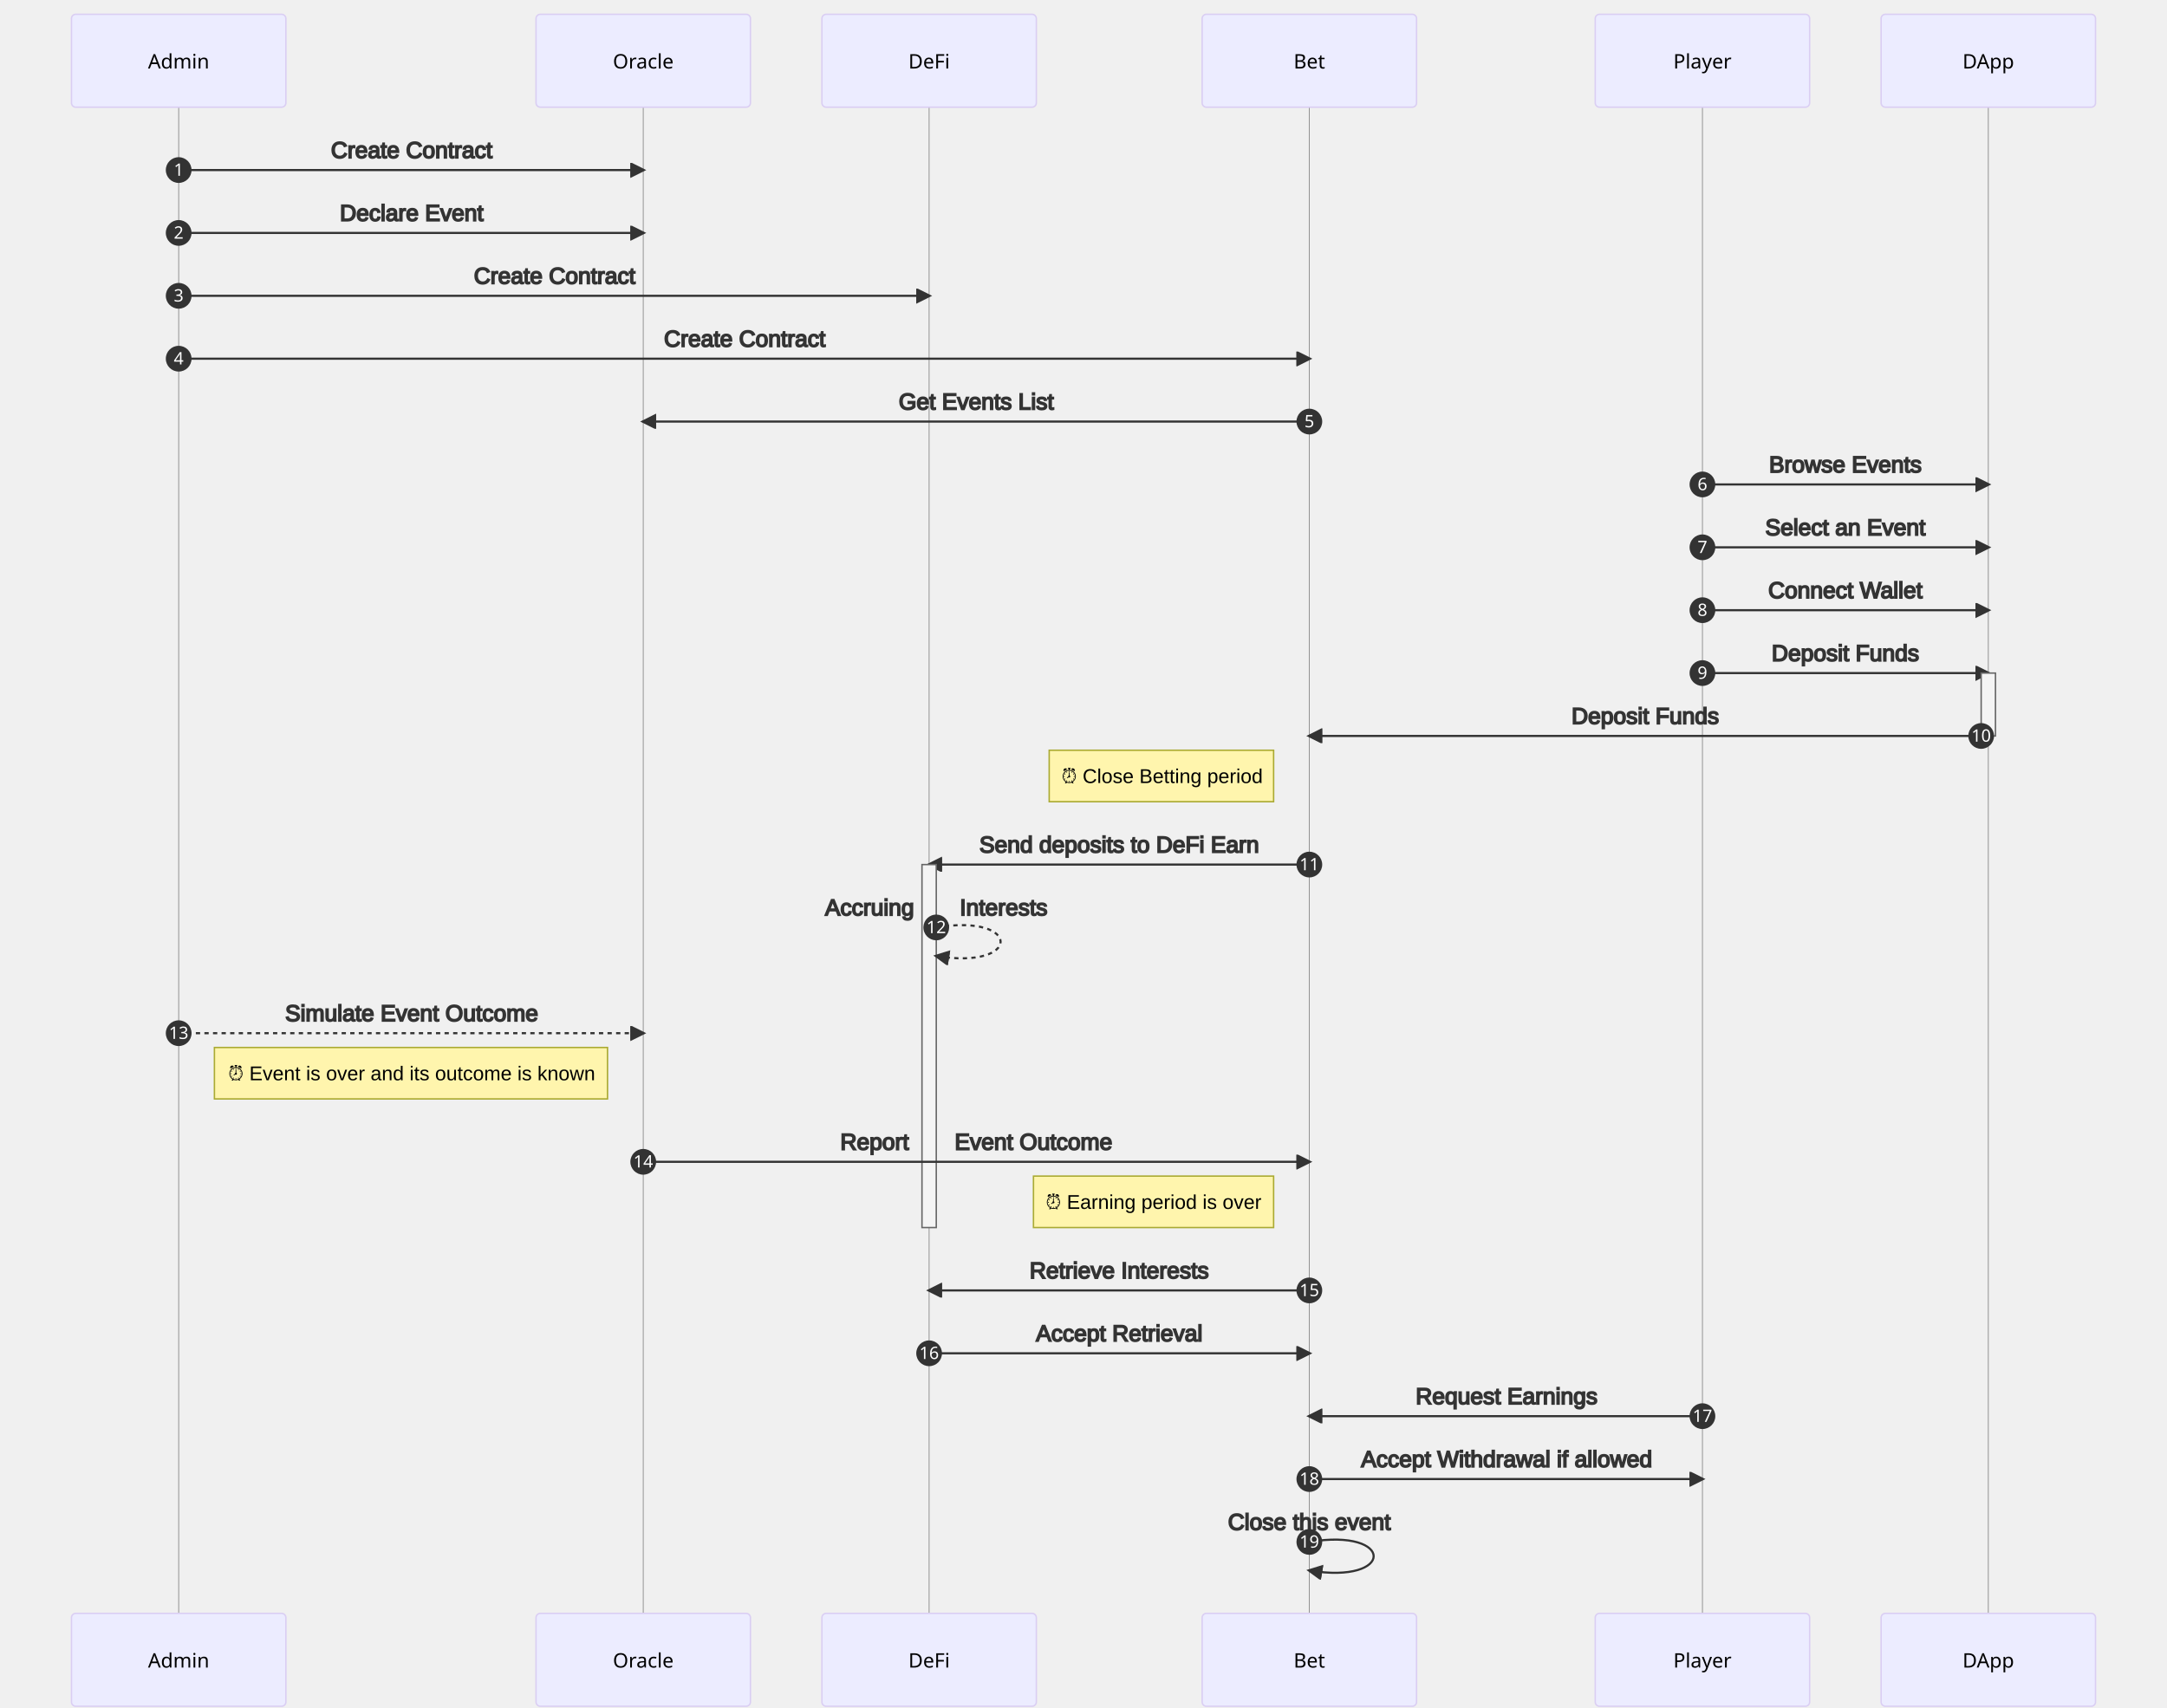
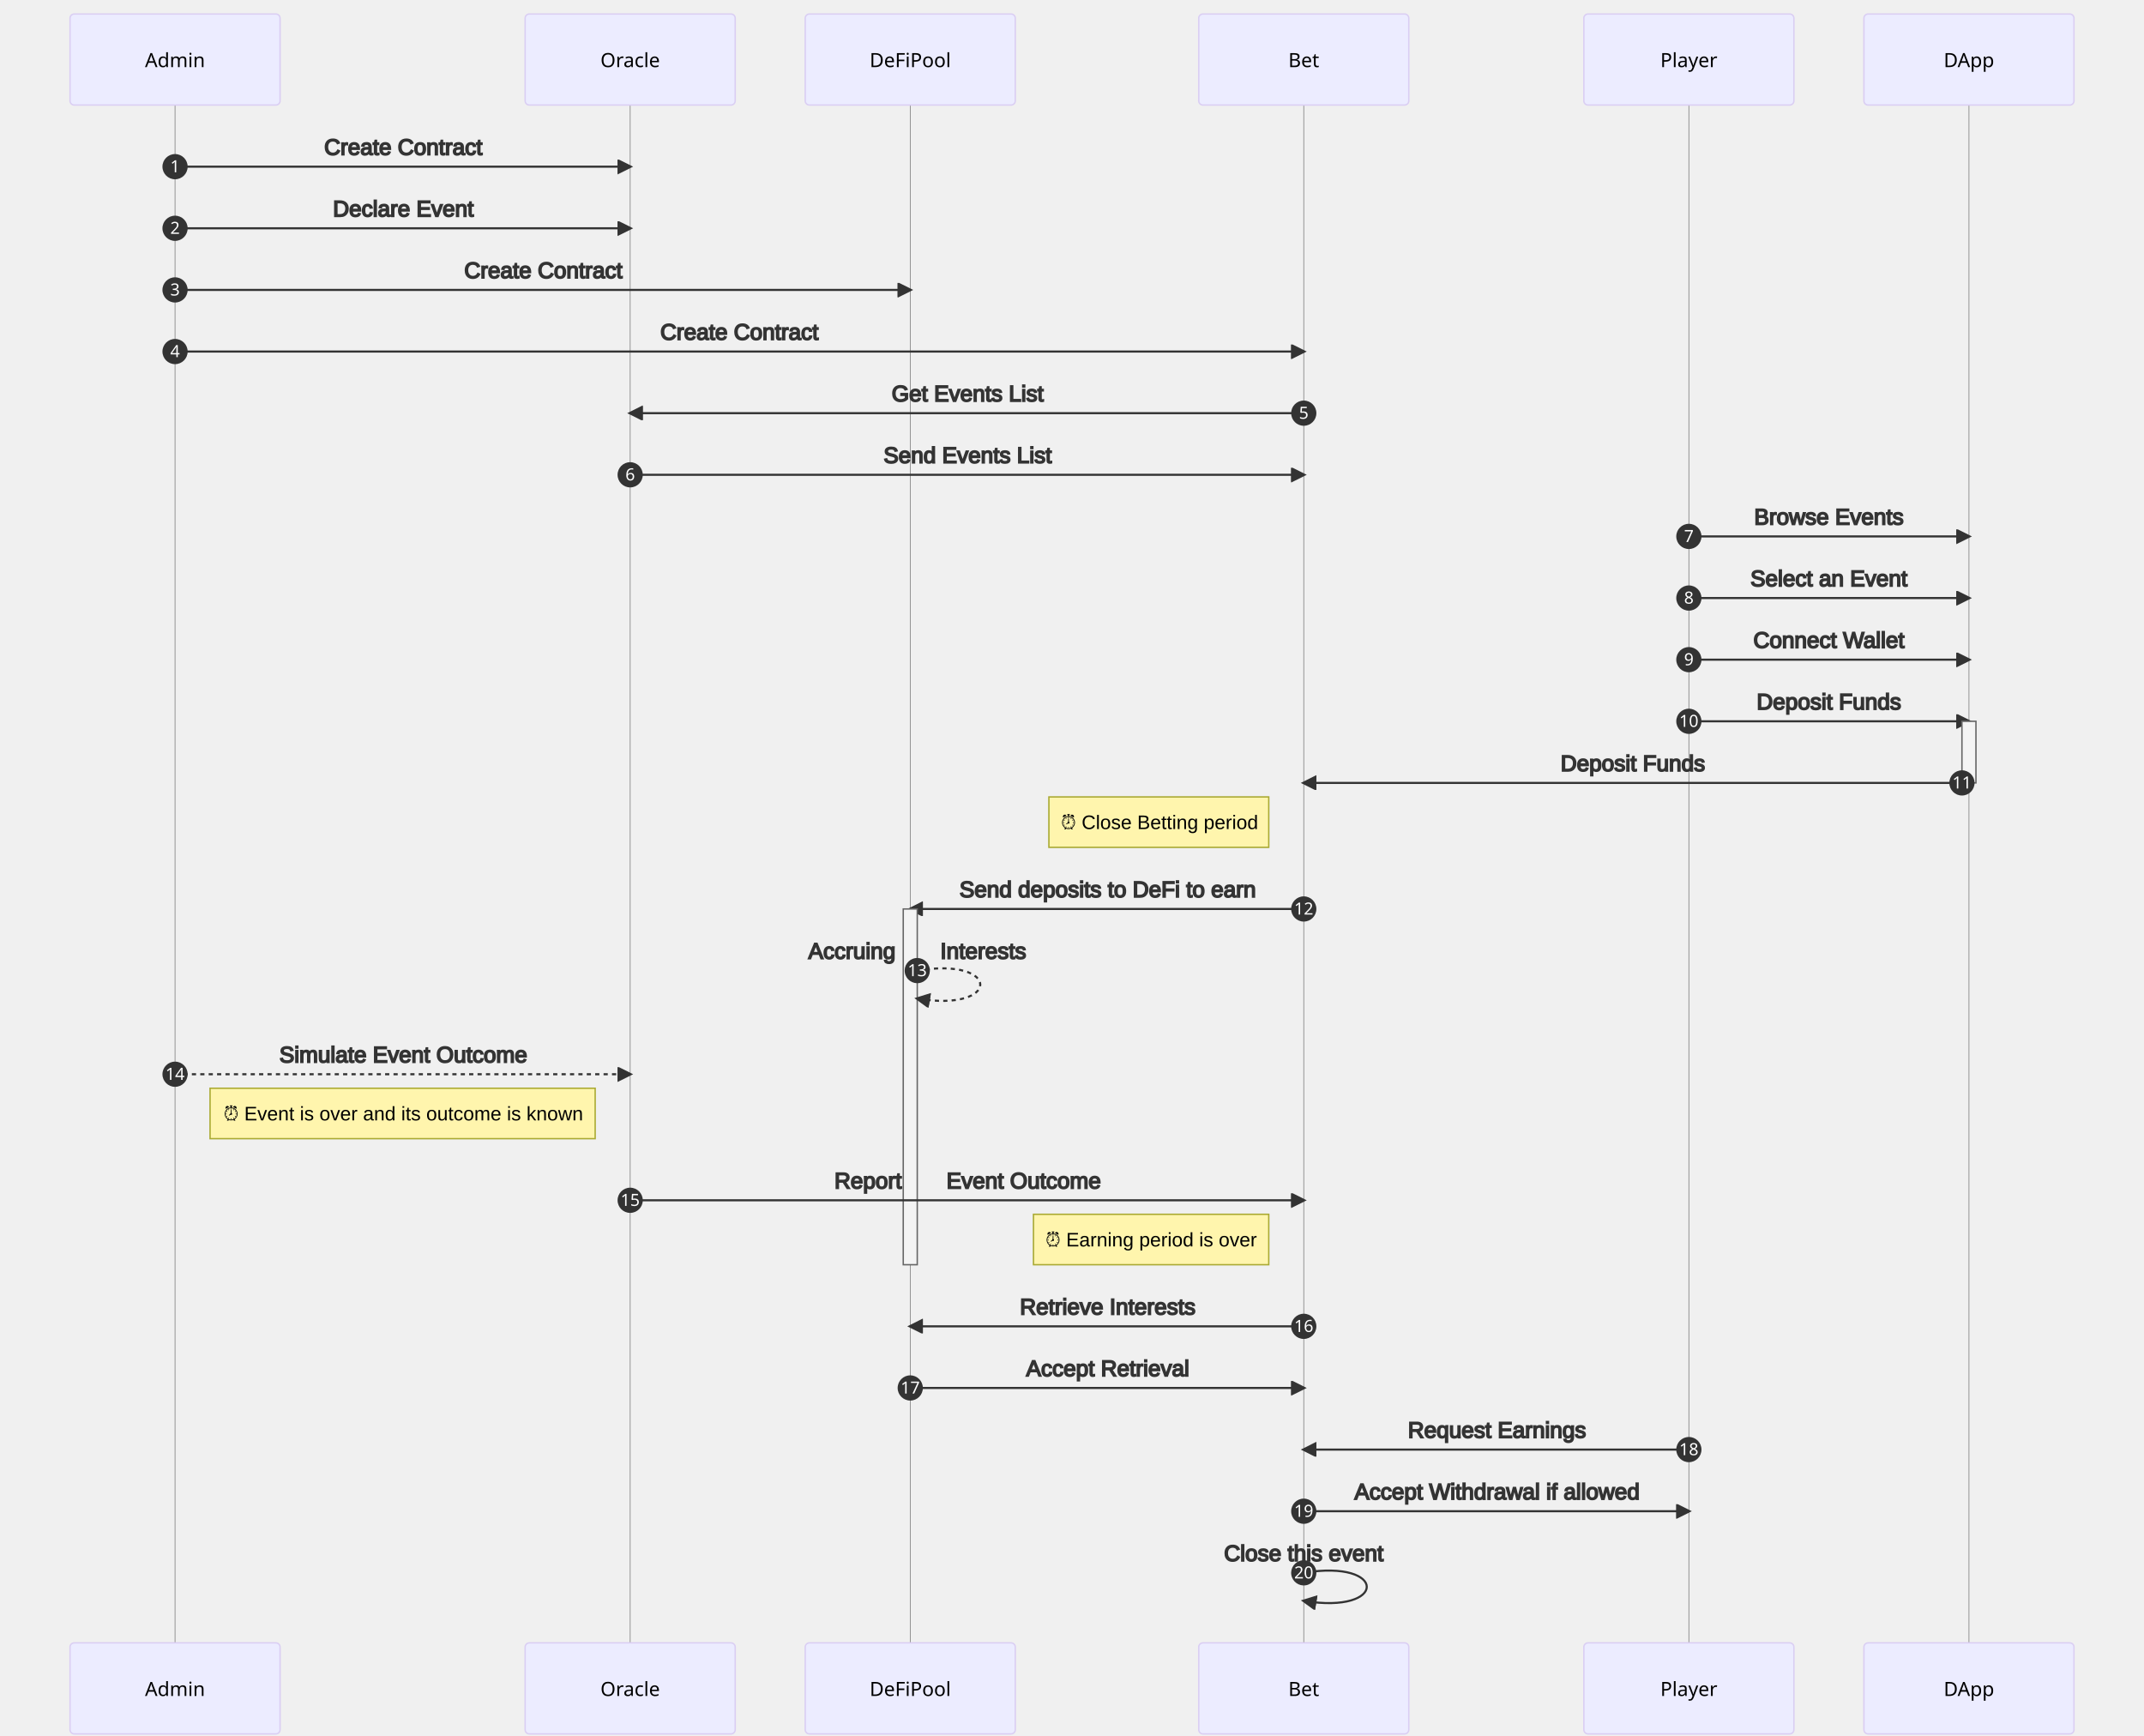
- <svg xmlns="http://www.w3.org/2000/svg" id="mermaid-1618345392671" width="100%" height="1195" style="max-width: 1516px;" viewBox="-50 -10 1516 1195">
-   <style>#mermaid-1618345392671{font-family:"trebuchet ms",verdana,arial,sans-serif;font-size:16px;fill:#333;}#mermaid-1618345392671 .error-icon{fill:#552222;}#mermaid-1618345392671 .error-text{fill:#552222;stroke:#552222;}#mermaid-1618345392671 .edge-thickness-normal{stroke-width:2px;}#mermaid-1618345392671 .edge-thickness-thick{stroke-width:3.5px;}#mermaid-1618345392671 .edge-pattern-solid{stroke-dasharray:0;}#mermaid-1618345392671 .edge-pattern-dashed{stroke-dasharray:3;}#mermaid-1618345392671 .edge-pattern-dotted{stroke-dasharray:2;}#mermaid-1618345392671 .marker{fill:#333333;stroke:#333333;}#mermaid-1618345392671 .marker.cross{stroke:#333333;}#mermaid-1618345392671 svg{font-family:"trebuchet ms",verdana,arial,sans-serif;font-size:16px;}#mermaid-1618345392671 .actor{stroke:hsl(259.626,59.777%,87.902%);fill:#ECECFF;}#mermaid-1618345392671 text.actor &gt; tspan{fill:black;stroke:none;}#mermaid-1618345392671 .actor-line{stroke:grey;}#mermaid-1618345392671 .messageLine0{stroke-width:1.5;stroke-dasharray:none;stroke:#333;}#mermaid-1618345392671 .messageLine1{stroke-width:1.5;stroke-dasharray:2,2;stroke:#333;}#mermaid-1618345392671 #arrowhead path{fill:#333;stroke:#333;}#mermaid-1618345392671 .sequenceNumber{fill:white;}#mermaid-1618345392671 #sequencenumber{fill:#333;}#mermaid-1618345392671 #crosshead path{fill:#333;stroke:#333;}#mermaid-1618345392671 .messageText{fill:#333;stroke:#333;}#mermaid-1618345392671 .labelBox{stroke:hsl(259.626,59.777%,87.902%);fill:#ECECFF;}#mermaid-1618345392671 .labelText,#mermaid-1618345392671 .labelText &gt; tspan{fill:black;stroke:none;}#mermaid-1618345392671 .loopText,#mermaid-1618345392671 .loopText &gt; tspan{fill:black;stroke:none;}#mermaid-1618345392671 .loopLine{stroke-width:2px;stroke-dasharray:2,2;stroke:hsl(259.626,59.777%,87.902%);fill:hsl(259.626,59.777%,87.902%);}#mermaid-1618345392671 .note{stroke:#aaaa33;fill:#fff5ad;}#mermaid-1618345392671 .noteText,#mermaid-1618345392671 .noteText &gt; tspan{fill:black;stroke:none;}#mermaid-1618345392671 .activation0{fill:#f4f4f4;stroke:#666;}#mermaid-1618345392671 .activation1{fill:#f4f4f4;stroke:#666;}#mermaid-1618345392671 .activation2{fill:#f4f4f4;stroke:#666;}#mermaid-1618345392671:root{--mermaid-font-family:"trebuchet ms",verdana,arial,sans-serif;}#mermaid-1618345392671 sequence{fill:apa;}</style>
+ <svg xmlns="http://www.w3.org/2000/svg" id="mermaid-1618497133343" width="100%" height="1239" style="max-width: 1531px;" viewBox="-50 -10 1531 1239">
+   <style>#mermaid-1618497133343{font-family:"trebuchet ms",verdana,arial,sans-serif;font-size:16px;fill:#333;}#mermaid-1618497133343 .error-icon{fill:#552222;}#mermaid-1618497133343 .error-text{fill:#552222;stroke:#552222;}#mermaid-1618497133343 .edge-thickness-normal{stroke-width:2px;}#mermaid-1618497133343 .edge-thickness-thick{stroke-width:3.5px;}#mermaid-1618497133343 .edge-pattern-solid{stroke-dasharray:0;}#mermaid-1618497133343 .edge-pattern-dashed{stroke-dasharray:3;}#mermaid-1618497133343 .edge-pattern-dotted{stroke-dasharray:2;}#mermaid-1618497133343 .marker{fill:#333333;stroke:#333333;}#mermaid-1618497133343 .marker.cross{stroke:#333333;}#mermaid-1618497133343 svg{font-family:"trebuchet ms",verdana,arial,sans-serif;font-size:16px;}#mermaid-1618497133343 .actor{stroke:hsl(259.626,59.777%,87.902%);fill:#ECECFF;}#mermaid-1618497133343 text.actor &gt; tspan{fill:black;stroke:none;}#mermaid-1618497133343 .actor-line{stroke:grey;}#mermaid-1618497133343 .messageLine0{stroke-width:1.5;stroke-dasharray:none;stroke:#333;}#mermaid-1618497133343 .messageLine1{stroke-width:1.5;stroke-dasharray:2,2;stroke:#333;}#mermaid-1618497133343 #arrowhead path{fill:#333;stroke:#333;}#mermaid-1618497133343 .sequenceNumber{fill:white;}#mermaid-1618497133343 #sequencenumber{fill:#333;}#mermaid-1618497133343 #crosshead path{fill:#333;stroke:#333;}#mermaid-1618497133343 .messageText{fill:#333;stroke:#333;}#mermaid-1618497133343 .labelBox{stroke:hsl(259.626,59.777%,87.902%);fill:#ECECFF;}#mermaid-1618497133343 .labelText,#mermaid-1618497133343 .labelText &gt; tspan{fill:black;stroke:none;}#mermaid-1618497133343 .loopText,#mermaid-1618497133343 .loopText &gt; tspan{fill:black;stroke:none;}#mermaid-1618497133343 .loopLine{stroke-width:2px;stroke-dasharray:2,2;stroke:hsl(259.626,59.777%,87.902%);fill:hsl(259.626,59.777%,87.902%);}#mermaid-1618497133343 .note{stroke:#aaaa33;fill:#fff5ad;}#mermaid-1618497133343 .noteText,#mermaid-1618497133343 .noteText &gt; tspan{fill:black;stroke:none;}#mermaid-1618497133343 .activation0{fill:#f4f4f4;stroke:#666;}#mermaid-1618497133343 .activation1{fill:#f4f4f4;stroke:#666;}#mermaid-1618497133343 .activation2{fill:#f4f4f4;stroke:#666;}#mermaid-1618497133343:root{--mermaid-font-family:"trebuchet ms",verdana,arial,sans-serif;}#mermaid-1618497133343 sequence{fill:apa;}</style>
  <g />
  <g>
-     <line id="actor0" x1="75" y1="5" x2="75" y2="1184" class="actor-line" stroke-width="0.5px" stroke="#999" />
+     <line id="actor0" x1="75" y1="5" x2="75" y2="1228" class="actor-line" stroke-width="0.5px" stroke="#999" />
    <rect x="0" y="0" fill="#eaeaea" stroke="#666" width="150" height="65" rx="3" ry="3" class="actor" />
    <text x="75" y="32.5" dominant-baseline="central" alignment-baseline="central" class="actor" style="text-anchor: middle; font-size: 14px; font-weight: 400; font-family: Open-Sans, sans-serif;">
      <tspan x="75" dy="0">Admin</tspan>
    </text>
  </g>
  <g>
-     <line id="actor1" x1="400" y1="5" x2="400" y2="1184" class="actor-line" stroke-width="0.5px" stroke="#999" />
+     <line id="actor1" x1="400" y1="5" x2="400" y2="1228" class="actor-line" stroke-width="0.5px" stroke="#999" />
    <rect x="325" y="0" fill="#eaeaea" stroke="#666" width="150" height="65" rx="3" ry="3" class="actor" />
    <text x="400" y="32.5" dominant-baseline="central" alignment-baseline="central" class="actor" style="text-anchor: middle; font-size: 14px; font-weight: 400; font-family: Open-Sans, sans-serif;">
      <tspan x="400" dy="0">Oracle</tspan>
    </text>
  </g>
  <g>
-     <line id="actor2" x1="600" y1="5" x2="600" y2="1184" class="actor-line" stroke-width="0.5px" stroke="#999" />
+     <line id="actor2" x1="600" y1="5" x2="600" y2="1228" class="actor-line" stroke-width="0.5px" stroke="#999" />
    <rect x="525" y="0" fill="#eaeaea" stroke="#666" width="150" height="65" rx="3" ry="3" class="actor" />
    <text x="600" y="32.5" dominant-baseline="central" alignment-baseline="central" class="actor" style="text-anchor: middle; font-size: 14px; font-weight: 400; font-family: Open-Sans, sans-serif;">
-       <tspan x="600" dy="0">DeFi</tspan>
+       <tspan x="600" dy="0">DeFiPool</tspan>
    </text>
  </g>
  <g>
-     <line id="actor3" x1="866" y1="5" x2="866" y2="1184" class="actor-line" stroke-width="0.5px" stroke="#999" />
-     <rect x="791" y="0" fill="#eaeaea" stroke="#666" width="150" height="65" rx="3" ry="3" class="actor" />
-     <text x="866" y="32.5" dominant-baseline="central" alignment-baseline="central" class="actor" style="text-anchor: middle; font-size: 14px; font-weight: 400; font-family: Open-Sans, sans-serif;">
-       <tspan x="866" dy="0">Bet</tspan>
+     <line id="actor3" x1="881" y1="5" x2="881" y2="1228" class="actor-line" stroke-width="0.5px" stroke="#999" />
+     <rect x="806" y="0" fill="#eaeaea" stroke="#666" width="150" height="65" rx="3" ry="3" class="actor" />
+     <text x="881" y="32.5" dominant-baseline="central" alignment-baseline="central" class="actor" style="text-anchor: middle; font-size: 14px; font-weight: 400; font-family: Open-Sans, sans-serif;">
+       <tspan x="881" dy="0">Bet</tspan>
    </text>
  </g>
  <g>
-     <line id="actor4" x1="1141" y1="5" x2="1141" y2="1184" class="actor-line" stroke-width="0.5px" stroke="#999" />
-     <rect x="1066" y="0" fill="#eaeaea" stroke="#666" width="150" height="65" rx="3" ry="3" class="actor" />
-     <text x="1141" y="32.5" dominant-baseline="central" alignment-baseline="central" class="actor" style="text-anchor: middle; font-size: 14px; font-weight: 400; font-family: Open-Sans, sans-serif;">
-       <tspan x="1141" dy="0">Player</tspan>
+     <line id="actor4" x1="1156" y1="5" x2="1156" y2="1228" class="actor-line" stroke-width="0.5px" stroke="#999" />
+     <rect x="1081" y="0" fill="#eaeaea" stroke="#666" width="150" height="65" rx="3" ry="3" class="actor" />
+     <text x="1156" y="32.5" dominant-baseline="central" alignment-baseline="central" class="actor" style="text-anchor: middle; font-size: 14px; font-weight: 400; font-family: Open-Sans, sans-serif;">
+       <tspan x="1156" dy="0">Player</tspan>
    </text>
  </g>
  <g>
-     <line id="actor5" x1="1341" y1="5" x2="1341" y2="1184" class="actor-line" stroke-width="0.5px" stroke="#999" />
-     <rect x="1266" y="0" fill="#eaeaea" stroke="#666" width="150" height="65" rx="3" ry="3" class="actor" />
-     <text x="1341" y="32.5" dominant-baseline="central" alignment-baseline="central" class="actor" style="text-anchor: middle; font-size: 14px; font-weight: 400; font-family: Open-Sans, sans-serif;">
-       <tspan x="1341" dy="0">DApp</tspan>
+     <line id="actor5" x1="1356" y1="5" x2="1356" y2="1228" class="actor-line" stroke-width="0.5px" stroke="#999" />
+     <rect x="1281" y="0" fill="#eaeaea" stroke="#666" width="150" height="65" rx="3" ry="3" class="actor" />
+     <text x="1356" y="32.5" dominant-baseline="central" alignment-baseline="central" class="actor" style="text-anchor: middle; font-size: 14px; font-weight: 400; font-family: Open-Sans, sans-serif;">
+       <tspan x="1356" dy="0">DApp</tspan>
    </text>
  </g>
  <defs>
    <marker id="arrowhead" refX="9" refY="5" markerUnits="userSpaceOnUse" markerWidth="12" markerHeight="12" orient="auto">
      <path d="M 0 0 L 10 5 L 0 10 z" />
    </marker>
  </defs>
  <defs>
    <marker id="crosshead" markerWidth="15" markerHeight="8" orient="auto" refX="16" refY="4">
      <path fill="black" stroke="#000000" stroke-width="1px" d="M 9,2 V 6 L16,4 Z" style="stroke-dasharray: 0, 0;" />
      <path fill="none" stroke="#000000" stroke-width="1px" d="M 0,1 L 6,7 M 6,1 L 0,7" style="stroke-dasharray: 0, 0;" />
    </marker>
  </defs>
  <defs>
    <marker id="filled-head" refX="18" refY="7" markerWidth="20" markerHeight="28" orient="auto">
      <path d="M 18,7 L9,13 L14,7 L9,1 Z" />
    </marker>
  </defs>
  <defs>
    <marker id="sequencenumber" refX="15" refY="15" markerWidth="60" markerHeight="40" orient="auto">
      <circle cx="15" cy="15" r="6" />
    </marker>
  </defs>
  <text x="238" y="80" text-anchor="middle" dominant-baseline="middle" alignment-baseline="middle" class="messageText" dy="1em" style="font-family: &quot;trebuchet ms&quot;, verdana, arial, sans-serif; font-size: 16px; font-weight: 400;">Create Contract</text>
  <line x1="75" y1="109" x2="400" y2="109" class="messageLine0" stroke-width="2" stroke="none" marker-end="url(#arrowhead)" marker-start="url(#sequencenumber)" style="fill: none;" />
  <text x="75" y="113" font-family="sans-serif" font-size="12px" text-anchor="middle" textLength="16px" class="sequenceNumber">1</text>
  <text x="238" y="124" text-anchor="middle" dominant-baseline="middle" alignment-baseline="middle" class="messageText" dy="1em" style="font-family: &quot;trebuchet ms&quot;, verdana, arial, sans-serif; font-size: 16px; font-weight: 400;">Declare Event</text>
  <line x1="75" y1="153" x2="400" y2="153" class="messageLine0" stroke-width="2" stroke="none" marker-end="url(#arrowhead)" marker-start="url(#sequencenumber)" style="fill: none;" />
  <text x="75" y="157" font-family="sans-serif" font-size="12px" text-anchor="middle" textLength="16px" class="sequenceNumber">2</text>
  <text x="338" y="168" text-anchor="middle" dominant-baseline="middle" alignment-baseline="middle" class="messageText" dy="1em" style="font-family: &quot;trebuchet ms&quot;, verdana, arial, sans-serif; font-size: 16px; font-weight: 400;">Create Contract</text>
  <line x1="75" y1="197" x2="600" y2="197" class="messageLine0" stroke-width="2" stroke="none" marker-end="url(#arrowhead)" marker-start="url(#sequencenumber)" style="fill: none;" />
  <text x="75" y="201" font-family="sans-serif" font-size="12px" text-anchor="middle" textLength="16px" class="sequenceNumber">3</text>
-   <text x="471" y="212" text-anchor="middle" dominant-baseline="middle" alignment-baseline="middle" class="messageText" dy="1em" style="font-family: &quot;trebuchet ms&quot;, verdana, arial, sans-serif; font-size: 16px; font-weight: 400;">Create Contract</text>
-   <line x1="75" y1="241" x2="866" y2="241" class="messageLine0" stroke-width="2" stroke="none" marker-end="url(#arrowhead)" marker-start="url(#sequencenumber)" style="fill: none;" />
+   <text x="478" y="212" text-anchor="middle" dominant-baseline="middle" alignment-baseline="middle" class="messageText" dy="1em" style="font-family: &quot;trebuchet ms&quot;, verdana, arial, sans-serif; font-size: 16px; font-weight: 400;">Create Contract</text>
+   <line x1="75" y1="241" x2="881" y2="241" class="messageLine0" stroke-width="2" stroke="none" marker-end="url(#arrowhead)" marker-start="url(#sequencenumber)" style="fill: none;" />
  <text x="75" y="245" font-family="sans-serif" font-size="12px" text-anchor="middle" textLength="16px" class="sequenceNumber">4</text>
-   <text x="633" y="256" text-anchor="middle" dominant-baseline="middle" alignment-baseline="middle" class="messageText" dy="1em" style="font-family: &quot;trebuchet ms&quot;, verdana, arial, sans-serif; font-size: 16px; font-weight: 400;">Get Events List</text>
-   <line x1="866" y1="285" x2="400" y2="285" class="messageLine0" stroke-width="2" stroke="none" marker-end="url(#arrowhead)" marker-start="url(#sequencenumber)" style="fill: none;" />
-   <text x="866" y="289" font-family="sans-serif" font-size="12px" text-anchor="middle" textLength="16px" class="sequenceNumber">5</text>
-   <text x="1241" y="300" text-anchor="middle" dominant-baseline="middle" alignment-baseline="middle" class="messageText" dy="1em" style="font-family: &quot;trebuchet ms&quot;, verdana, arial, sans-serif; font-size: 16px; font-weight: 400;">Browse Events</text>
-   <line x1="1141" y1="329" x2="1341" y2="329" class="messageLine0" stroke-width="2" stroke="none" marker-end="url(#arrowhead)" marker-start="url(#sequencenumber)" style="fill: none;" />
-   <text x="1141" y="333" font-family="sans-serif" font-size="12px" text-anchor="middle" textLength="16px" class="sequenceNumber">6</text>
-   <text x="1241" y="344" text-anchor="middle" dominant-baseline="middle" alignment-baseline="middle" class="messageText" dy="1em" style="font-family: &quot;trebuchet ms&quot;, verdana, arial, sans-serif; font-size: 16px; font-weight: 400;">Select an Event</text>
-   <line x1="1141" y1="373" x2="1341" y2="373" class="messageLine0" stroke-width="2" stroke="none" marker-end="url(#arrowhead)" marker-start="url(#sequencenumber)" style="fill: none;" />
-   <text x="1141" y="377" font-family="sans-serif" font-size="12px" text-anchor="middle" textLength="16px" class="sequenceNumber">7</text>
-   <text x="1241" y="388" text-anchor="middle" dominant-baseline="middle" alignment-baseline="middle" class="messageText" dy="1em" style="font-family: &quot;trebuchet ms&quot;, verdana, arial, sans-serif; font-size: 16px; font-weight: 400;">Connect Wallet</text>
-   <line x1="1141" y1="417" x2="1341" y2="417" class="messageLine0" stroke-width="2" stroke="none" marker-end="url(#arrowhead)" marker-start="url(#sequencenumber)" style="fill: none;" />
-   <text x="1141" y="421" font-family="sans-serif" font-size="12px" text-anchor="middle" textLength="16px" class="sequenceNumber">8</text>
-   <text x="1241" y="432" text-anchor="middle" dominant-baseline="middle" alignment-baseline="middle" class="messageText" dy="1em" style="font-family: &quot;trebuchet ms&quot;, verdana, arial, sans-serif; font-size: 16px; font-weight: 400;">Deposit Funds</text>
-   <line x1="1141" y1="461" x2="1341" y2="461" class="messageLine0" stroke-width="2" stroke="none" marker-end="url(#arrowhead)" marker-start="url(#sequencenumber)" style="fill: none;" />
-   <text x="1141" y="465" font-family="sans-serif" font-size="12px" text-anchor="middle" textLength="16px" class="sequenceNumber">9</text>
+   <text x="641" y="256" text-anchor="middle" dominant-baseline="middle" alignment-baseline="middle" class="messageText" dy="1em" style="font-family: &quot;trebuchet ms&quot;, verdana, arial, sans-serif; font-size: 16px; font-weight: 400;">Get Events List</text>
+   <line x1="881" y1="285" x2="400" y2="285" class="messageLine0" stroke-width="2" stroke="none" marker-end="url(#arrowhead)" marker-start="url(#sequencenumber)" style="fill: none;" />
+   <text x="881" y="289" font-family="sans-serif" font-size="12px" text-anchor="middle" textLength="16px" class="sequenceNumber">5</text>
+   <text x="641" y="300" text-anchor="middle" dominant-baseline="middle" alignment-baseline="middle" class="messageText" dy="1em" style="font-family: &quot;trebuchet ms&quot;, verdana, arial, sans-serif; font-size: 16px; font-weight: 400;">Send Events List</text>
+   <line x1="400" y1="329" x2="881" y2="329" class="messageLine0" stroke-width="2" stroke="none" marker-end="url(#arrowhead)" marker-start="url(#sequencenumber)" style="fill: none;" />
+   <text x="400" y="333" font-family="sans-serif" font-size="12px" text-anchor="middle" textLength="16px" class="sequenceNumber">6</text>
+   <text x="1256" y="344" text-anchor="middle" dominant-baseline="middle" alignment-baseline="middle" class="messageText" dy="1em" style="font-family: &quot;trebuchet ms&quot;, verdana, arial, sans-serif; font-size: 16px; font-weight: 400;">Browse Events</text>
+   <line x1="1156" y1="373" x2="1356" y2="373" class="messageLine0" stroke-width="2" stroke="none" marker-end="url(#arrowhead)" marker-start="url(#sequencenumber)" style="fill: none;" />
+   <text x="1156" y="377" font-family="sans-serif" font-size="12px" text-anchor="middle" textLength="16px" class="sequenceNumber">7</text>
+   <text x="1256" y="388" text-anchor="middle" dominant-baseline="middle" alignment-baseline="middle" class="messageText" dy="1em" style="font-family: &quot;trebuchet ms&quot;, verdana, arial, sans-serif; font-size: 16px; font-weight: 400;">Select an Event</text>
+   <line x1="1156" y1="417" x2="1356" y2="417" class="messageLine0" stroke-width="2" stroke="none" marker-end="url(#arrowhead)" marker-start="url(#sequencenumber)" style="fill: none;" />
+   <text x="1156" y="421" font-family="sans-serif" font-size="12px" text-anchor="middle" textLength="16px" class="sequenceNumber">8</text>
+   <text x="1256" y="432" text-anchor="middle" dominant-baseline="middle" alignment-baseline="middle" class="messageText" dy="1em" style="font-family: &quot;trebuchet ms&quot;, verdana, arial, sans-serif; font-size: 16px; font-weight: 400;">Connect Wallet</text>
+   <line x1="1156" y1="461" x2="1356" y2="461" class="messageLine0" stroke-width="2" stroke="none" marker-end="url(#arrowhead)" marker-start="url(#sequencenumber)" style="fill: none;" />
+   <text x="1156" y="465" font-family="sans-serif" font-size="12px" text-anchor="middle" textLength="16px" class="sequenceNumber">9</text>
+   <text x="1256" y="476" text-anchor="middle" dominant-baseline="middle" alignment-baseline="middle" class="messageText" dy="1em" style="font-family: &quot;trebuchet ms&quot;, verdana, arial, sans-serif; font-size: 16px; font-weight: 400;">Deposit Funds</text>
+   <line x1="1156" y1="505" x2="1356" y2="505" class="messageLine0" stroke-width="2" stroke="none" marker-end="url(#arrowhead)" marker-start="url(#sequencenumber)" style="fill: none;" />
+   <text x="1156" y="509" font-family="sans-serif" font-size="12px" text-anchor="middle" textLength="16px" class="sequenceNumber">10</text>
  <g>
-     <rect x="1336" y="461" fill="#EDF2AE" stroke="#666" width="10" height="44" rx="0" ry="0" class="activation0" />
+     <rect x="1351" y="505" fill="#EDF2AE" stroke="#666" width="10" height="44" rx="0" ry="0" class="activation0" />
  </g>
-   <text x="1101" y="476" text-anchor="middle" dominant-baseline="middle" alignment-baseline="middle" class="messageText" dy="1em" style="font-family: &quot;trebuchet ms&quot;, verdana, arial, sans-serif; font-size: 16px; font-weight: 400;">Deposit Funds</text>
-   <line x1="1336" y1="505" x2="866" y2="505" class="messageLine0" stroke-width="2" stroke="none" marker-end="url(#arrowhead)" marker-start="url(#sequencenumber)" style="fill: none;" />
-   <text x="1336" y="509" font-family="sans-serif" font-size="12px" text-anchor="middle" textLength="16px" class="sequenceNumber">10</text>
+   <text x="1116" y="520" text-anchor="middle" dominant-baseline="middle" alignment-baseline="middle" class="messageText" dy="1em" style="font-family: &quot;trebuchet ms&quot;, verdana, arial, sans-serif; font-size: 16px; font-weight: 400;">Deposit Funds</text>
+   <line x1="1351" y1="549" x2="881" y2="549" class="messageLine0" stroke-width="2" stroke="none" marker-end="url(#arrowhead)" marker-start="url(#sequencenumber)" style="fill: none;" />
+   <text x="1351" y="553" font-family="sans-serif" font-size="12px" text-anchor="middle" textLength="16px" class="sequenceNumber">11</text>
  <g>
-     <rect x="684" y="515" fill="#EDF2AE" stroke="#666" width="157" height="36" rx="0" ry="0" class="note" />
-     <text x="763" y="520" text-anchor="middle" dominant-baseline="middle" alignment-baseline="middle" class="noteText" dy="1em" style="font-family: &quot;trebuchet ms&quot;, verdana, arial, sans-serif; font-size: 14px; font-weight: 400;">
-       <tspan x="763">⏰ Close Betting period</tspan>
+     <rect x="699" y="559" fill="#EDF2AE" stroke="#666" width="157" height="36" rx="0" ry="0" class="note" />
+     <text x="778" y="564" text-anchor="middle" dominant-baseline="middle" alignment-baseline="middle" class="noteText" dy="1em" style="font-family: &quot;trebuchet ms&quot;, verdana, arial, sans-serif; font-size: 14px; font-weight: 400;">
+       <tspan x="778">⏰ Close Betting period</tspan>
    </text>
  </g>
-   <text x="733" y="566" text-anchor="middle" dominant-baseline="middle" alignment-baseline="middle" class="messageText" dy="1em" style="font-family: &quot;trebuchet ms&quot;, verdana, arial, sans-serif; font-size: 16px; font-weight: 400;">Send deposits to DeFi Earn</text>
-   <line x1="866" y1="595" x2="600" y2="595" class="messageLine0" stroke-width="2" stroke="none" marker-end="url(#arrowhead)" marker-start="url(#sequencenumber)" style="fill: none;" />
-   <text x="866" y="599" font-family="sans-serif" font-size="12px" text-anchor="middle" textLength="16px" class="sequenceNumber">11</text>
+   <text x="741" y="610" text-anchor="middle" dominant-baseline="middle" alignment-baseline="middle" class="messageText" dy="1em" style="font-family: &quot;trebuchet ms&quot;, verdana, arial, sans-serif; font-size: 16px; font-weight: 400;">Send deposits to DeFi to earn</text>
+   <line x1="881" y1="639" x2="600" y2="639" class="messageLine0" stroke-width="2" stroke="none" marker-end="url(#arrowhead)" marker-start="url(#sequencenumber)" style="fill: none;" />
+   <text x="881" y="643" font-family="sans-serif" font-size="12px" text-anchor="middle" textLength="16px" class="sequenceNumber">12</text>
  <g>
-     <rect x="595" y="595" fill="#EDF2AE" stroke="#666" width="10" height="254" rx="0" ry="0" class="activation0" />
+     <rect x="595" y="639" fill="#EDF2AE" stroke="#666" width="10" height="254" rx="0" ry="0" class="activation0" />
  </g>
-   <text x="605" y="610" text-anchor="middle" dominant-baseline="middle" alignment-baseline="middle" class="messageText" dy="1em" style="font-family: &quot;trebuchet ms&quot;, verdana, arial, sans-serif; font-size: 16px; font-weight: 400;">Accruing    Interests</text>
-   <path d="M 605,639 C 665,629 665,669 605,659" class="messageLine1" stroke-width="2" stroke="none" marker-end="url(#arrowhead)" marker-start="url(#sequencenumber)" style="stroke-dasharray: 3, 3; fill: none;" />
-   <text x="605" y="643" font-family="sans-serif" font-size="12px" text-anchor="middle" textLength="16px" class="sequenceNumber">12</text>
-   <text x="238" y="684" text-anchor="middle" dominant-baseline="middle" alignment-baseline="middle" class="messageText" dy="1em" style="font-family: &quot;trebuchet ms&quot;, verdana, arial, sans-serif; font-size: 16px; font-weight: 400;">Simulate Event Outcome</text>
-   <line x1="75" y1="713" x2="400" y2="713" class="messageLine1" stroke-width="2" stroke="none" marker-end="url(#arrowhead)" marker-start="url(#sequencenumber)" style="stroke-dasharray: 3, 3; fill: none;" />
-   <text x="75" y="717" font-family="sans-serif" font-size="12px" text-anchor="middle" textLength="16px" class="sequenceNumber">13</text>
+   <text x="605" y="654" text-anchor="middle" dominant-baseline="middle" alignment-baseline="middle" class="messageText" dy="1em" style="font-family: &quot;trebuchet ms&quot;, verdana, arial, sans-serif; font-size: 16px; font-weight: 400;">Accruing    Interests</text>
+   <path d="M 605,683 C 665,673 665,713 605,703" class="messageLine1" stroke-width="2" stroke="none" marker-end="url(#arrowhead)" marker-start="url(#sequencenumber)" style="stroke-dasharray: 3, 3; fill: none;" />
+   <text x="605" y="687" font-family="sans-serif" font-size="12px" text-anchor="middle" textLength="16px" class="sequenceNumber">13</text>
+   <text x="238" y="728" text-anchor="middle" dominant-baseline="middle" alignment-baseline="middle" class="messageText" dy="1em" style="font-family: &quot;trebuchet ms&quot;, verdana, arial, sans-serif; font-size: 16px; font-weight: 400;">Simulate Event Outcome</text>
+   <line x1="75" y1="757" x2="400" y2="757" class="messageLine1" stroke-width="2" stroke="none" marker-end="url(#arrowhead)" marker-start="url(#sequencenumber)" style="stroke-dasharray: 3, 3; fill: none;" />
+   <text x="75" y="761" font-family="sans-serif" font-size="12px" text-anchor="middle" textLength="16px" class="sequenceNumber">14</text>
  <g>
-     <rect x="100" y="723" fill="#EDF2AE" stroke="#666" width="275" height="36" rx="0" ry="0" class="note" />
-     <text x="238" y="728" text-anchor="middle" dominant-baseline="middle" alignment-baseline="middle" class="noteText" dy="1em" style="font-family: &quot;trebuchet ms&quot;, verdana, arial, sans-serif; font-size: 14px; font-weight: 400;">
+     <rect x="100" y="767" fill="#EDF2AE" stroke="#666" width="275" height="36" rx="0" ry="0" class="note" />
+     <text x="238" y="772" text-anchor="middle" dominant-baseline="middle" alignment-baseline="middle" class="noteText" dy="1em" style="font-family: &quot;trebuchet ms&quot;, verdana, arial, sans-serif; font-size: 14px; font-weight: 400;">
      <tspan x="238">⏰ Event is over and its outcome is known</tspan>
    </text>
  </g>
-   <text x="633" y="774" text-anchor="middle" dominant-baseline="middle" alignment-baseline="middle" class="messageText" dy="1em" style="font-family: &quot;trebuchet ms&quot;, verdana, arial, sans-serif; font-size: 16px; font-weight: 400;">Report    Event Outcome</text>
-   <line x1="400" y1="803" x2="866" y2="803" class="messageLine0" stroke-width="2" stroke="none" marker-end="url(#arrowhead)" marker-start="url(#sequencenumber)" style="fill: none;" />
-   <text x="400" y="807" font-family="sans-serif" font-size="12px" text-anchor="middle" textLength="16px" class="sequenceNumber">14</text>
+   <text x="641" y="818" text-anchor="middle" dominant-baseline="middle" alignment-baseline="middle" class="messageText" dy="1em" style="font-family: &quot;trebuchet ms&quot;, verdana, arial, sans-serif; font-size: 16px; font-weight: 400;">Report    Event Outcome</text>
+   <line x1="400" y1="847" x2="881" y2="847" class="messageLine0" stroke-width="2" stroke="none" marker-end="url(#arrowhead)" marker-start="url(#sequencenumber)" style="fill: none;" />
+   <text x="400" y="851" font-family="sans-serif" font-size="12px" text-anchor="middle" textLength="16px" class="sequenceNumber">15</text>
  <g>
-     <rect x="673" y="813" fill="#EDF2AE" stroke="#666" width="168" height="36" rx="0" ry="0" class="note" />
-     <text x="757" y="818" text-anchor="middle" dominant-baseline="middle" alignment-baseline="middle" class="noteText" dy="1em" style="font-family: &quot;trebuchet ms&quot;, verdana, arial, sans-serif; font-size: 14px; font-weight: 400;">
-       <tspan x="757">⏰ Earning period is over</tspan>
+     <rect x="688" y="857" fill="#EDF2AE" stroke="#666" width="168" height="36" rx="0" ry="0" class="note" />
+     <text x="772" y="862" text-anchor="middle" dominant-baseline="middle" alignment-baseline="middle" class="noteText" dy="1em" style="font-family: &quot;trebuchet ms&quot;, verdana, arial, sans-serif; font-size: 14px; font-weight: 400;">
+       <tspan x="772">⏰ Earning period is over</tspan>
    </text>
  </g>
-   <text x="733" y="864" text-anchor="middle" dominant-baseline="middle" alignment-baseline="middle" class="messageText" dy="1em" style="font-family: &quot;trebuchet ms&quot;, verdana, arial, sans-serif; font-size: 16px; font-weight: 400;">Retrieve Interests</text>
-   <line x1="866" y1="893" x2="600" y2="893" class="messageLine0" stroke-width="2" stroke="none" marker-end="url(#arrowhead)" marker-start="url(#sequencenumber)" style="fill: none;" />
-   <text x="866" y="897" font-family="sans-serif" font-size="12px" text-anchor="middle" textLength="16px" class="sequenceNumber">15</text>
-   <text x="733" y="908" text-anchor="middle" dominant-baseline="middle" alignment-baseline="middle" class="messageText" dy="1em" style="font-family: &quot;trebuchet ms&quot;, verdana, arial, sans-serif; font-size: 16px; font-weight: 400;">Accept Retrieval</text>
-   <line x1="600" y1="937" x2="866" y2="937" class="messageLine0" stroke-width="2" stroke="none" marker-end="url(#arrowhead)" marker-start="url(#sequencenumber)" style="fill: none;" />
-   <text x="600" y="941" font-family="sans-serif" font-size="12px" text-anchor="middle" textLength="16px" class="sequenceNumber">16</text>
-   <text x="1004" y="952" text-anchor="middle" dominant-baseline="middle" alignment-baseline="middle" class="messageText" dy="1em" style="font-family: &quot;trebuchet ms&quot;, verdana, arial, sans-serif; font-size: 16px; font-weight: 400;">Request Earnings</text>
-   <line x1="1141" y1="981" x2="866" y2="981" class="messageLine0" stroke-width="2" stroke="none" marker-end="url(#arrowhead)" marker-start="url(#sequencenumber)" style="fill: none;" />
-   <text x="1141" y="985" font-family="sans-serif" font-size="12px" text-anchor="middle" textLength="16px" class="sequenceNumber">17</text>
-   <text x="1004" y="996" text-anchor="middle" dominant-baseline="middle" alignment-baseline="middle" class="messageText" dy="1em" style="font-family: &quot;trebuchet ms&quot;, verdana, arial, sans-serif; font-size: 16px; font-weight: 400;">Accept Withdrawal if allowed</text>
-   <line x1="866" y1="1025" x2="1141" y2="1025" class="messageLine0" stroke-width="2" stroke="none" marker-end="url(#arrowhead)" marker-start="url(#sequencenumber)" style="fill: none;" />
-   <text x="866" y="1029" font-family="sans-serif" font-size="12px" text-anchor="middle" textLength="16px" class="sequenceNumber">18</text>
-   <text x="866" y="1040" text-anchor="middle" dominant-baseline="middle" alignment-baseline="middle" class="messageText" dy="1em" style="font-family: &quot;trebuchet ms&quot;, verdana, arial, sans-serif; font-size: 16px; font-weight: 400;">Close this event</text>
-   <path d="M 866,1069 C 926,1059 926,1099 866,1089" class="messageLine0" stroke-width="2" stroke="none" marker-end="url(#arrowhead)" marker-start="url(#sequencenumber)" style="fill: none;" />
-   <text x="866" y="1073" font-family="sans-serif" font-size="12px" text-anchor="middle" textLength="16px" class="sequenceNumber">19</text>
+   <text x="741" y="908" text-anchor="middle" dominant-baseline="middle" alignment-baseline="middle" class="messageText" dy="1em" style="font-family: &quot;trebuchet ms&quot;, verdana, arial, sans-serif; font-size: 16px; font-weight: 400;">Retrieve Interests</text>
+   <line x1="881" y1="937" x2="600" y2="937" class="messageLine0" stroke-width="2" stroke="none" marker-end="url(#arrowhead)" marker-start="url(#sequencenumber)" style="fill: none;" />
+   <text x="881" y="941" font-family="sans-serif" font-size="12px" text-anchor="middle" textLength="16px" class="sequenceNumber">16</text>
+   <text x="741" y="952" text-anchor="middle" dominant-baseline="middle" alignment-baseline="middle" class="messageText" dy="1em" style="font-family: &quot;trebuchet ms&quot;, verdana, arial, sans-serif; font-size: 16px; font-weight: 400;">Accept Retrieval</text>
+   <line x1="600" y1="981" x2="881" y2="981" class="messageLine0" stroke-width="2" stroke="none" marker-end="url(#arrowhead)" marker-start="url(#sequencenumber)" style="fill: none;" />
+   <text x="600" y="985" font-family="sans-serif" font-size="12px" text-anchor="middle" textLength="16px" class="sequenceNumber">17</text>
+   <text x="1019" y="996" text-anchor="middle" dominant-baseline="middle" alignment-baseline="middle" class="messageText" dy="1em" style="font-family: &quot;trebuchet ms&quot;, verdana, arial, sans-serif; font-size: 16px; font-weight: 400;">Request Earnings</text>
+   <line x1="1156" y1="1025" x2="881" y2="1025" class="messageLine0" stroke-width="2" stroke="none" marker-end="url(#arrowhead)" marker-start="url(#sequencenumber)" style="fill: none;" />
+   <text x="1156" y="1029" font-family="sans-serif" font-size="12px" text-anchor="middle" textLength="16px" class="sequenceNumber">18</text>
+   <text x="1019" y="1040" text-anchor="middle" dominant-baseline="middle" alignment-baseline="middle" class="messageText" dy="1em" style="font-family: &quot;trebuchet ms&quot;, verdana, arial, sans-serif; font-size: 16px; font-weight: 400;">Accept Withdrawal if allowed</text>
+   <line x1="881" y1="1069" x2="1156" y2="1069" class="messageLine0" stroke-width="2" stroke="none" marker-end="url(#arrowhead)" marker-start="url(#sequencenumber)" style="fill: none;" />
+   <text x="881" y="1073" font-family="sans-serif" font-size="12px" text-anchor="middle" textLength="16px" class="sequenceNumber">19</text>
+   <text x="881" y="1084" text-anchor="middle" dominant-baseline="middle" alignment-baseline="middle" class="messageText" dy="1em" style="font-family: &quot;trebuchet ms&quot;, verdana, arial, sans-serif; font-size: 16px; font-weight: 400;">Close this event</text>
+   <path d="M 881,1113 C 941,1103 941,1143 881,1133" class="messageLine0" stroke-width="2" stroke="none" marker-end="url(#arrowhead)" marker-start="url(#sequencenumber)" style="fill: none;" />
+   <text x="881" y="1117" font-family="sans-serif" font-size="12px" text-anchor="middle" textLength="16px" class="sequenceNumber">20</text>
  <g>
-     <rect x="0" y="1119" fill="#eaeaea" stroke="#666" width="150" height="65" rx="3" ry="3" class="actor" />
-     <text x="75" y="1151.5" dominant-baseline="central" alignment-baseline="central" class="actor" style="text-anchor: middle; font-size: 14px; font-weight: 400; font-family: Open-Sans, sans-serif;">
+     <rect x="0" y="1163" fill="#eaeaea" stroke="#666" width="150" height="65" rx="3" ry="3" class="actor" />
+     <text x="75" y="1195.5" dominant-baseline="central" alignment-baseline="central" class="actor" style="text-anchor: middle; font-size: 14px; font-weight: 400; font-family: Open-Sans, sans-serif;">
      <tspan x="75" dy="0">Admin</tspan>
    </text>
  </g>
  <g>
-     <rect x="325" y="1119" fill="#eaeaea" stroke="#666" width="150" height="65" rx="3" ry="3" class="actor" />
-     <text x="400" y="1151.5" dominant-baseline="central" alignment-baseline="central" class="actor" style="text-anchor: middle; font-size: 14px; font-weight: 400; font-family: Open-Sans, sans-serif;">
+     <rect x="325" y="1163" fill="#eaeaea" stroke="#666" width="150" height="65" rx="3" ry="3" class="actor" />
+     <text x="400" y="1195.5" dominant-baseline="central" alignment-baseline="central" class="actor" style="text-anchor: middle; font-size: 14px; font-weight: 400; font-family: Open-Sans, sans-serif;">
      <tspan x="400" dy="0">Oracle</tspan>
    </text>
  </g>
  <g>
-     <rect x="525" y="1119" fill="#eaeaea" stroke="#666" width="150" height="65" rx="3" ry="3" class="actor" />
-     <text x="600" y="1151.5" dominant-baseline="central" alignment-baseline="central" class="actor" style="text-anchor: middle; font-size: 14px; font-weight: 400; font-family: Open-Sans, sans-serif;">
-       <tspan x="600" dy="0">DeFi</tspan>
+     <rect x="525" y="1163" fill="#eaeaea" stroke="#666" width="150" height="65" rx="3" ry="3" class="actor" />
+     <text x="600" y="1195.5" dominant-baseline="central" alignment-baseline="central" class="actor" style="text-anchor: middle; font-size: 14px; font-weight: 400; font-family: Open-Sans, sans-serif;">
+       <tspan x="600" dy="0">DeFiPool</tspan>
    </text>
  </g>
  <g>
-     <rect x="791" y="1119" fill="#eaeaea" stroke="#666" width="150" height="65" rx="3" ry="3" class="actor" />
-     <text x="866" y="1151.5" dominant-baseline="central" alignment-baseline="central" class="actor" style="text-anchor: middle; font-size: 14px; font-weight: 400; font-family: Open-Sans, sans-serif;">
-       <tspan x="866" dy="0">Bet</tspan>
+     <rect x="806" y="1163" fill="#eaeaea" stroke="#666" width="150" height="65" rx="3" ry="3" class="actor" />
+     <text x="881" y="1195.5" dominant-baseline="central" alignment-baseline="central" class="actor" style="text-anchor: middle; font-size: 14px; font-weight: 400; font-family: Open-Sans, sans-serif;">
+       <tspan x="881" dy="0">Bet</tspan>
    </text>
  </g>
  <g>
-     <rect x="1066" y="1119" fill="#eaeaea" stroke="#666" width="150" height="65" rx="3" ry="3" class="actor" />
-     <text x="1141" y="1151.5" dominant-baseline="central" alignment-baseline="central" class="actor" style="text-anchor: middle; font-size: 14px; font-weight: 400; font-family: Open-Sans, sans-serif;">
-       <tspan x="1141" dy="0">Player</tspan>
+     <rect x="1081" y="1163" fill="#eaeaea" stroke="#666" width="150" height="65" rx="3" ry="3" class="actor" />
+     <text x="1156" y="1195.5" dominant-baseline="central" alignment-baseline="central" class="actor" style="text-anchor: middle; font-size: 14px; font-weight: 400; font-family: Open-Sans, sans-serif;">
+       <tspan x="1156" dy="0">Player</tspan>
    </text>
  </g>
  <g>
-     <rect x="1266" y="1119" fill="#eaeaea" stroke="#666" width="150" height="65" rx="3" ry="3" class="actor" />
-     <text x="1341" y="1151.5" dominant-baseline="central" alignment-baseline="central" class="actor" style="text-anchor: middle; font-size: 14px; font-weight: 400; font-family: Open-Sans, sans-serif;">
-       <tspan x="1341" dy="0">DApp</tspan>
+     <rect x="1281" y="1163" fill="#eaeaea" stroke="#666" width="150" height="65" rx="3" ry="3" class="actor" />
+     <text x="1356" y="1195.5" dominant-baseline="central" alignment-baseline="central" class="actor" style="text-anchor: middle; font-size: 14px; font-weight: 400; font-family: Open-Sans, sans-serif;">
+       <tspan x="1356" dy="0">DApp</tspan>
    </text>
  </g>
</svg>
